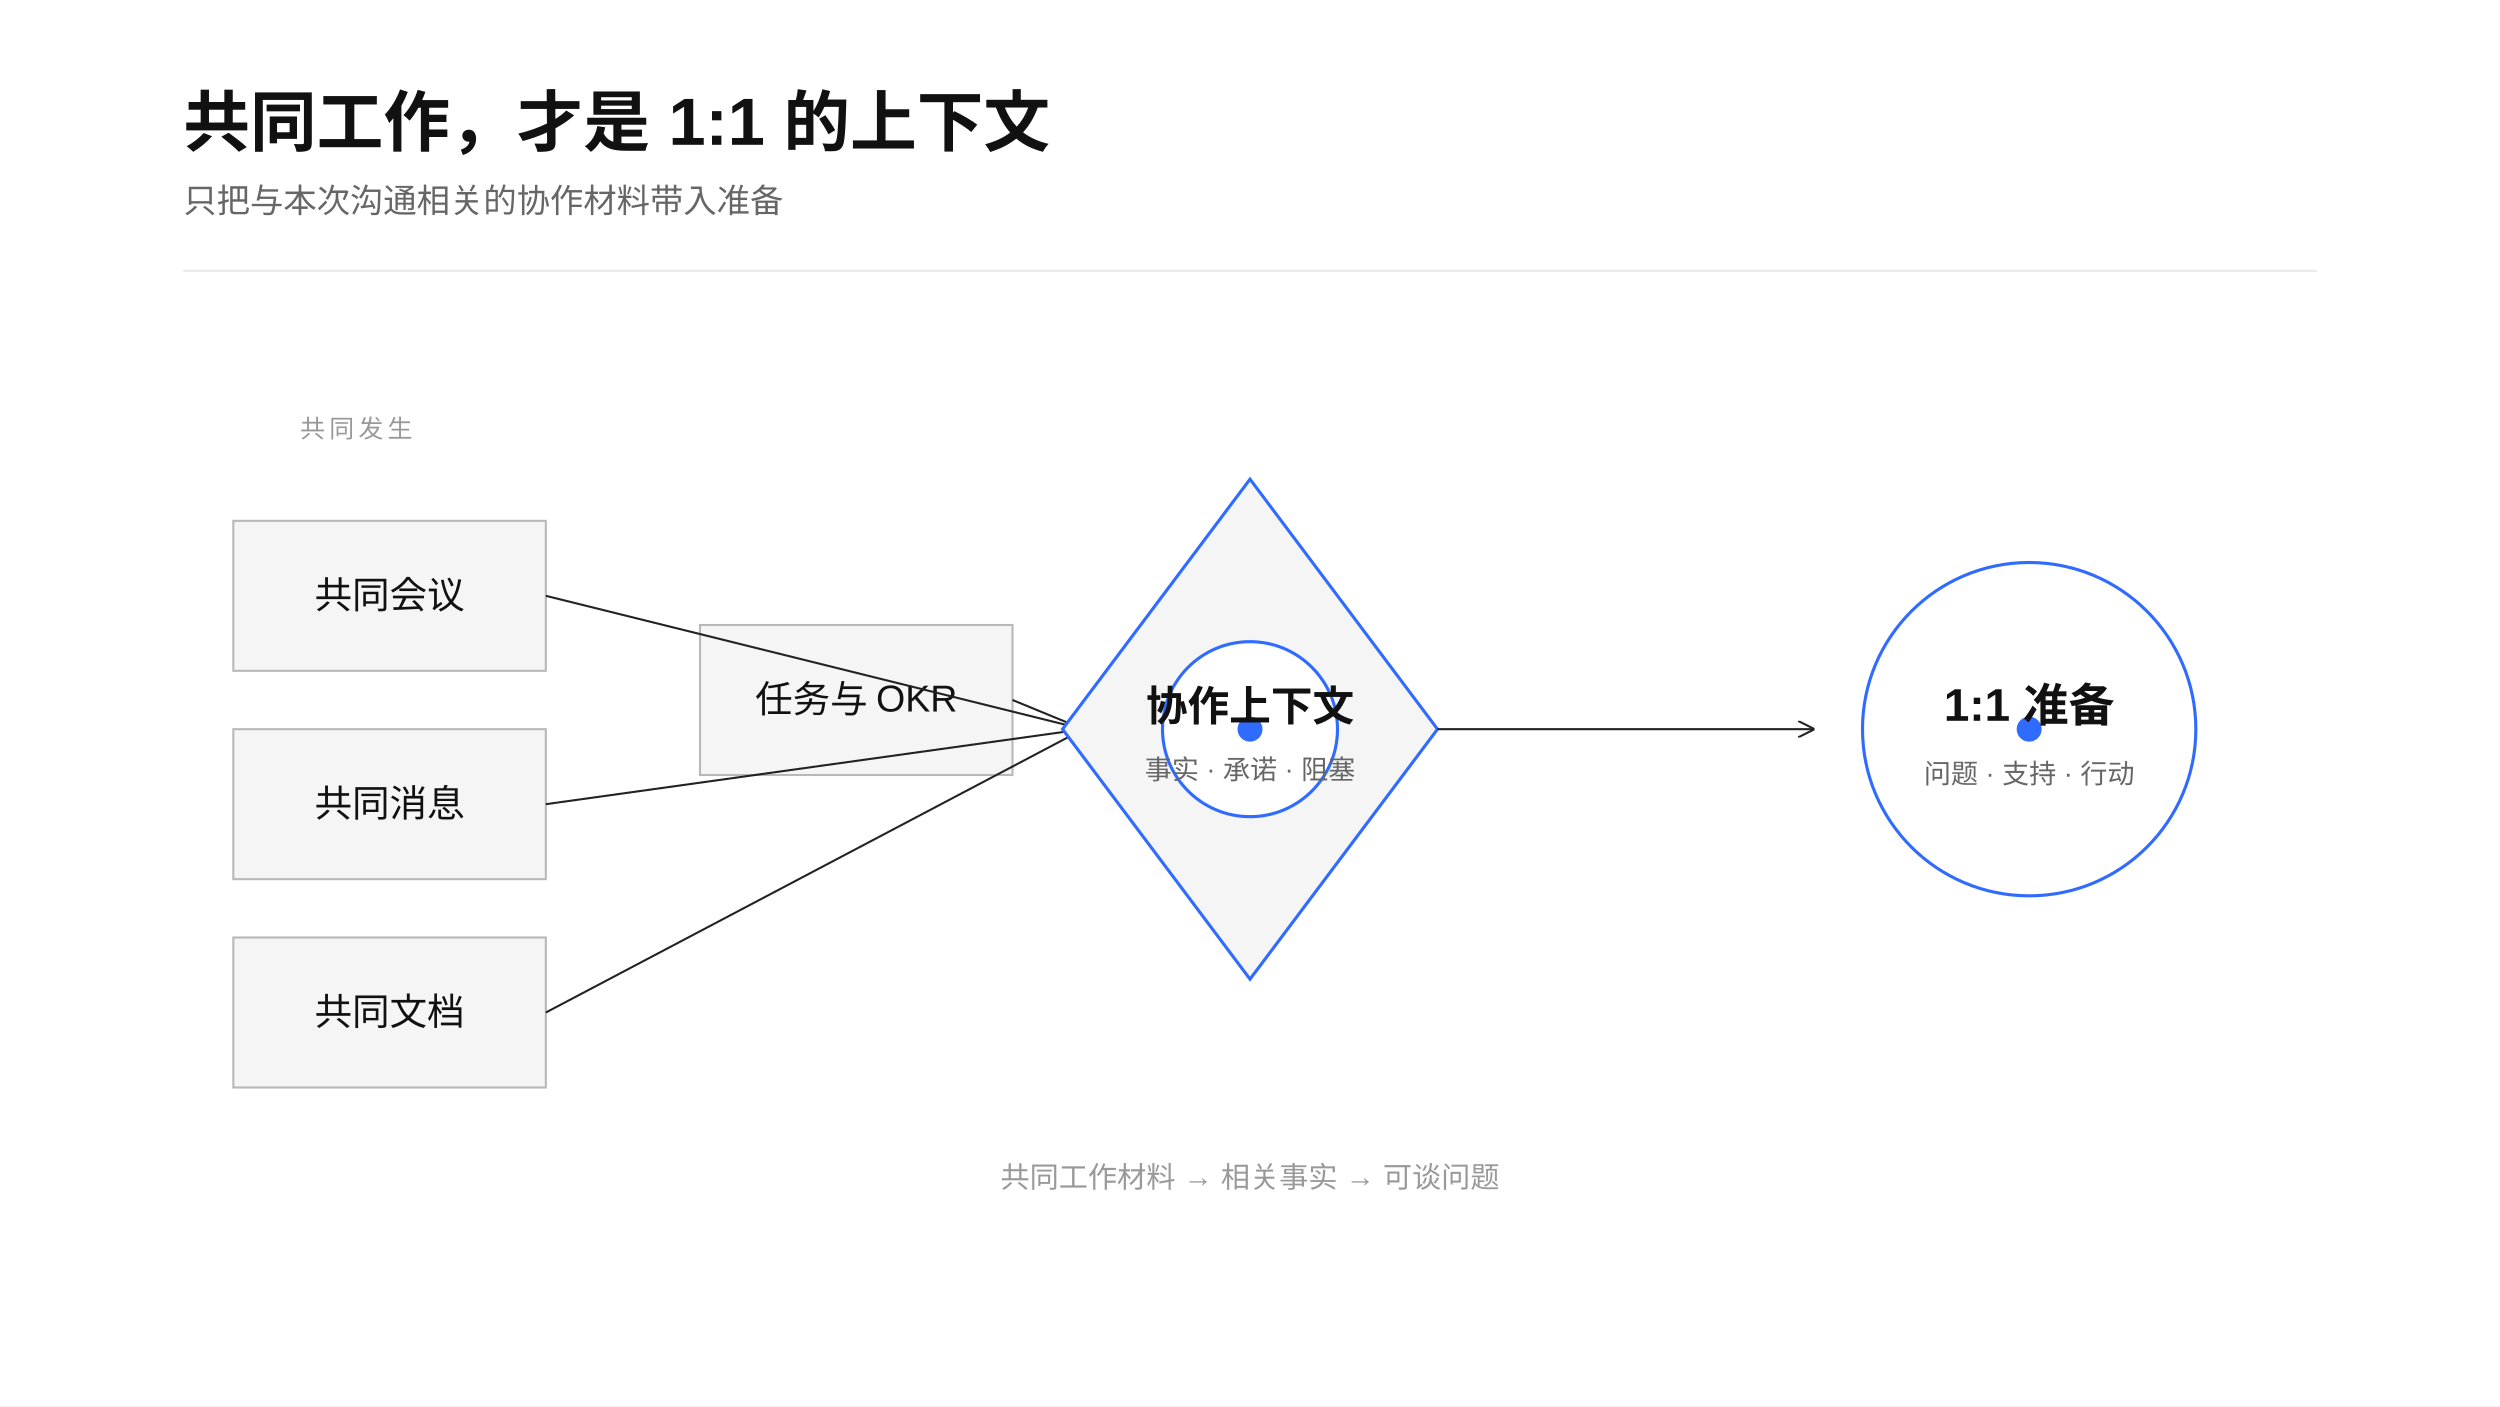
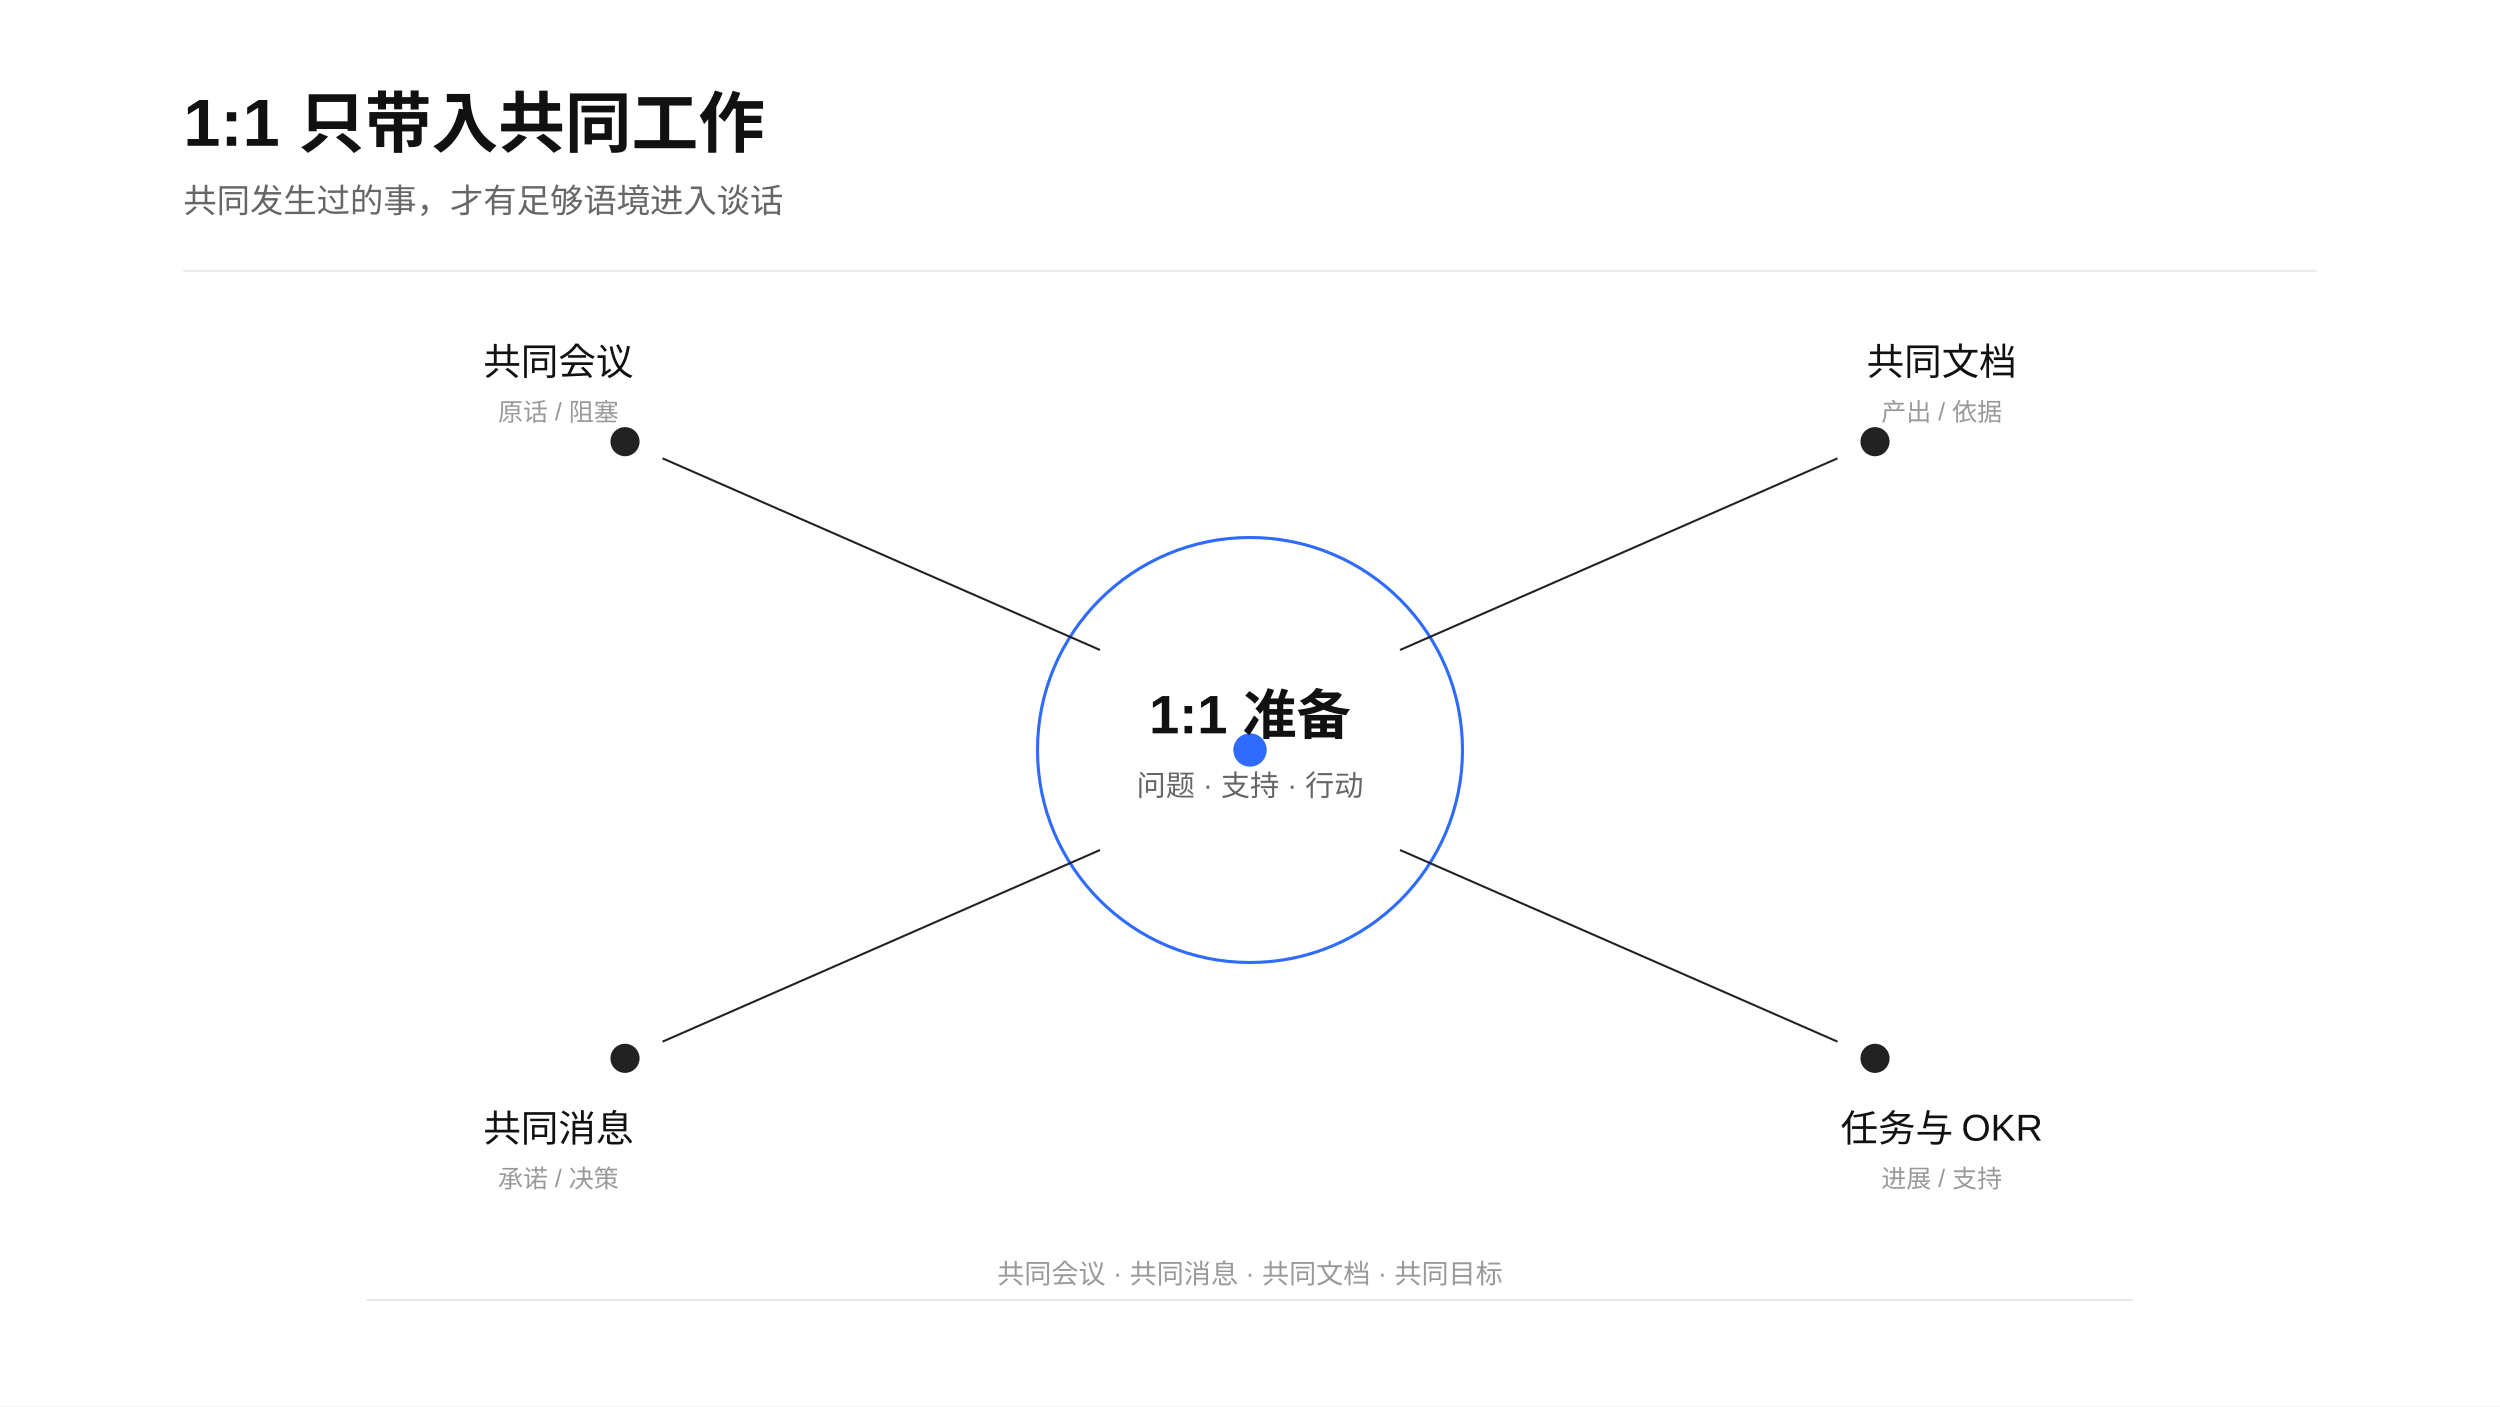
<svg xmlns="http://www.w3.org/2000/svg" width="1200" height="675" viewBox="0 0 1200 675">
-   <defs>
-     <marker id="a" markerWidth="8" markerHeight="8" refX="7" refY="4" orient="auto">
-       <path d="M0 0L8 4L0 8" fill="none" stroke="#222" />
-     </marker>
-   </defs>
  <rect width="1200" height="675" fill="#fff" />
  <g font-family="PingFang SC, Source Han Sans SC, Arial, sans-serif">
-     <text x="88" y="70" fill="#111" font-size="32" font-weight="600">共同工作，才是 1:1 的上下文</text>
-     <text x="88" y="102" fill="#666" font-size="16">只把与本次沟通相关的协作材料带入准备</text>
+     <text x="88" y="70" fill="#111" font-size="32" font-weight="600">1:1 只带入共同工作</text>
+     <text x="88" y="102" fill="#666" font-size="16">共同发生过的事，才有足够语境进入谈话</text>
    <line x1="88" y1="130" x2="1112" y2="130" stroke="#E8E8E8" />
-     <text x="144" y="210" fill="#999" font-size="12" letter-spacing="2">共同发生</text>
-     <rect x="112" y="250" width="150" height="72" fill="#F5F5F5" stroke="#B8B8B8" />
-     <text x="187" y="292" text-anchor="middle" fill="#111" font-size="18">共同会议</text>
-     <rect x="112" y="350" width="150" height="72" fill="#F5F5F5" stroke="#B8B8B8" />
-     <text x="187" y="392" text-anchor="middle" fill="#111" font-size="18">共同消息</text>
-     <rect x="112" y="450" width="150" height="72" fill="#F5F5F5" stroke="#B8B8B8" />
-     <text x="187" y="492" text-anchor="middle" fill="#111" font-size="18">共同文档</text>
-     <rect x="336" y="300" width="150" height="72" fill="#F5F5F5" stroke="#B8B8B8" />
-     <text x="411" y="342" text-anchor="middle" fill="#111" font-size="18">任务与 OKR</text>
-     <line x1="262" y1="286" x2="520" y2="350" stroke="#222" marker-end="url(#a)" />
-     <line x1="262" y1="386" x2="520" y2="350" stroke="#222" marker-end="url(#a)" />
-     <line x1="262" y1="486" x2="520" y2="350" stroke="#222" marker-end="url(#a)" />
-     <line x1="486" y1="336" x2="520" y2="350" stroke="#222" marker-end="url(#a)" />
-     <polygon points="600,230 690,350 600,470 510,350" fill="#F5F5F5" stroke="#2F6BFF" stroke-width="1.5" />
-     <circle cx="600" cy="350" r="42" fill="#fff" stroke="#2F6BFF" stroke-width="1.5" />
-     <circle cx="600" cy="350" r="6" fill="#2F6BFF" />
-     <text x="600" y="346" text-anchor="middle" fill="#111" font-size="20" font-weight="600">协作上下文</text>
-     <text x="600" y="374" text-anchor="middle" fill="#666" font-size="13">事实 · 承诺 · 阻塞</text>
-     <line x1="690" y1="350" x2="870" y2="350" stroke="#222" marker-end="url(#a)" />
-     <circle cx="974" cy="350" r="80" fill="#fff" stroke="#2F6BFF" stroke-width="1.5" />
-     <circle cx="974" cy="350" r="6" fill="#2F6BFF" />
-     <text x="974" y="346" text-anchor="middle" fill="#111" font-size="22" font-weight="600">1:1 准备</text>
-     <text x="974" y="376" text-anchor="middle" fill="#666" font-size="13">问题 · 支持 · 行动</text>
-     <text x="600" y="570" text-anchor="middle" fill="#999" font-size="14">共同工作材料 → 相关事实 → 可谈问题</text>
+     <circle cx="600" cy="360" r="102" fill="#fff" stroke="#2F6BFF" stroke-width="1.5" />
+     <circle cx="600" cy="360" r="8" fill="#2F6BFF" />
+     <text x="600" y="352" text-anchor="middle" fill="#111" font-size="26" font-weight="600">1:1 准备</text>
+     <text x="600" y="382" text-anchor="middle" fill="#666" font-size="14">问题 · 支持 · 行动</text>
+     <line x1="318" y1="220" x2="528" y2="312" stroke="#222" stroke-width="1" />
+     <line x1="318" y1="500" x2="528" y2="408" stroke="#222" stroke-width="1" />
+     <line x1="882" y1="220" x2="672" y2="312" stroke="#222" stroke-width="1" />
+     <line x1="882" y1="500" x2="672" y2="408" stroke="#222" stroke-width="1" />
+     <circle cx="300" cy="212" r="7" fill="#222" />
+     <text x="268" y="180" text-anchor="middle" fill="#111" font-size="18">共同会议</text>
+     <text x="268" y="202" text-anchor="middle" fill="#999" font-size="12">原话 / 阻塞</text>
+     <circle cx="300" cy="508" r="7" fill="#222" />
+     <text x="268" y="548" text-anchor="middle" fill="#111" font-size="18">共同消息</text>
+     <text x="268" y="570" text-anchor="middle" fill="#999" font-size="12">承诺 / 决策</text>
+     <circle cx="900" cy="212" r="7" fill="#222" />
+     <text x="932" y="180" text-anchor="middle" fill="#111" font-size="18">共同文档</text>
+     <text x="932" y="202" text-anchor="middle" fill="#999" font-size="12">产出 / 依据</text>
+     <circle cx="900" cy="508" r="7" fill="#222" />
+     <text x="932" y="548" text-anchor="middle" fill="#111" font-size="18">任务与 OKR</text>
+     <text x="932" y="570" text-anchor="middle" fill="#999" font-size="12">进展 / 支持</text>
+     <line x1="176" y1="624" x2="1024" y2="624" stroke="#E8E8E8" />
+     <text x="600" y="616" text-anchor="middle" fill="#999" font-size="13">共同会议 · 共同消息 · 共同文档 · 共同目标</text>
  </g>
</svg>
